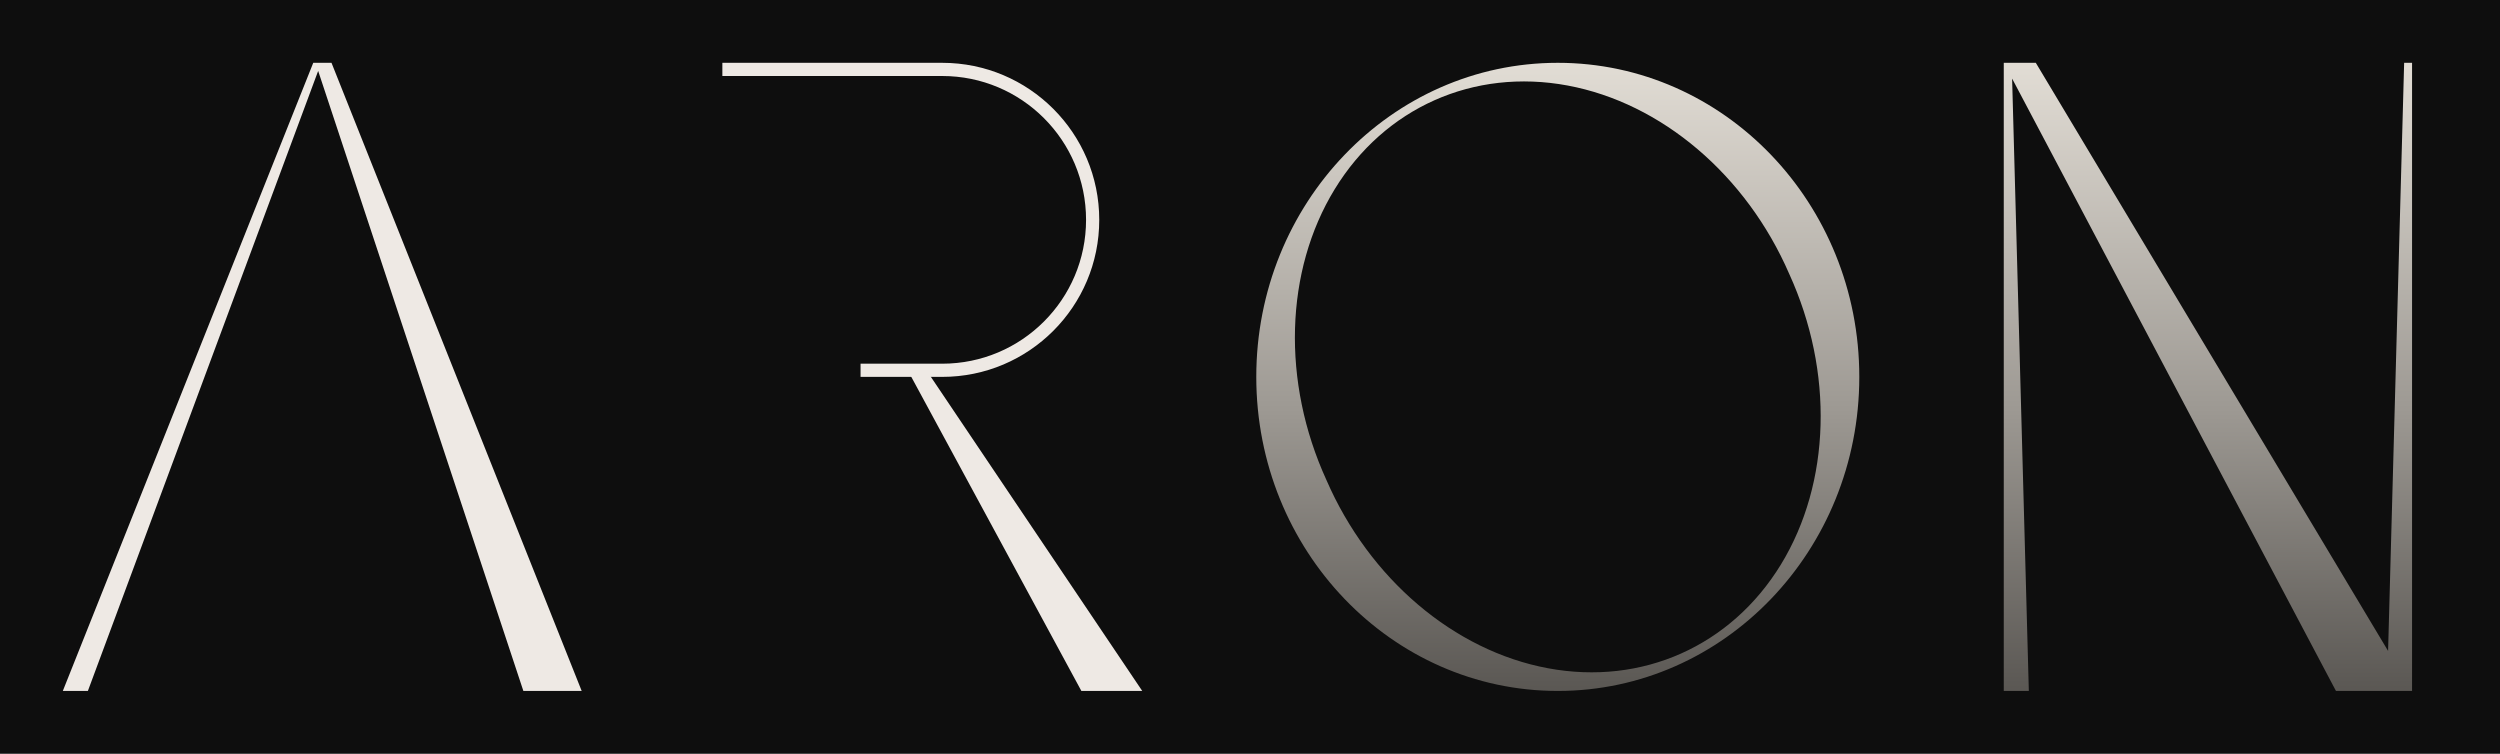
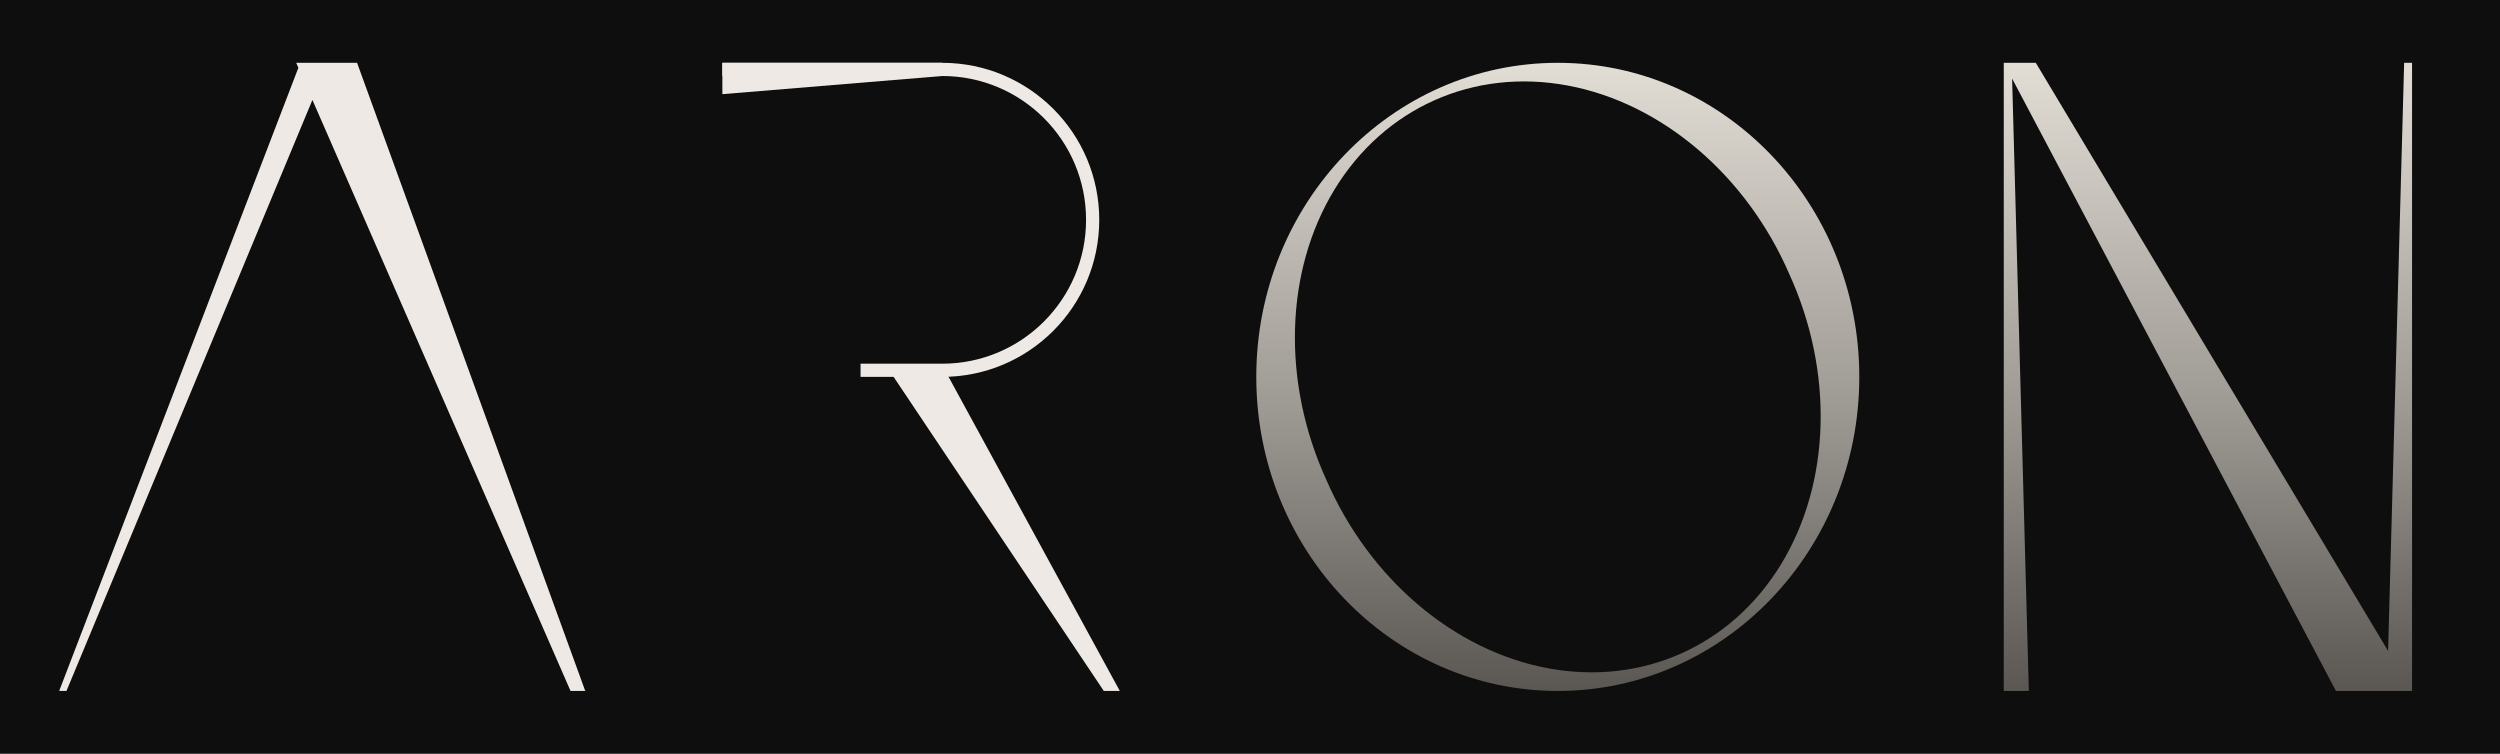
<svg xmlns="http://www.w3.org/2000/svg" width="796" height="240" viewBox="0 20 796 240">
  <rect x="0" y="20" width="796" height="240" fill="#0e0e0e" />
  <defs>
    <linearGradient id="gweighted-based" x1="0" y1="0" x2="0" y2="1">
      <stop offset="0" stop-color="#e2ddd5" />
      <stop offset=".55" stop-color="#9d9993" />
      <stop offset="1" stop-color="#5a5753" />
    </linearGradient>
  </defs>
-   <path d="M99.74 40.00 L102.26 40.00 L27.98 240.00 L20.00 240.00 Z M100.45 40.00 L105.55 40.00 L185.21 240.00 L166.64 240.00 Z" fill="#EEE9E4" />
+   <path d="M95.61 40.00 L104.39 40.00 L21.16 240.00 L18.84 240.00 Z M94.31 40.00 L113.69 40.00 L186.34 240.00 L181.66 240.00 Z" fill="#EEE9E4" />
  <path d="M230 42.1 H300 A47.9 47.9 0 0 1 300 137.9 H274" fill="none" stroke="#EEE9E4" stroke-width="4.2" />
-   <path d="M289.02 137.90 L294.98 137.90 L363.69 240.00 L344.31 240.00 Z" fill="#EEE9E4" />
+   <path d="M230.00 40.00 L300.00 40.00 L300.00 44.20 L230.00 49.98 Z" fill="#EEE9E4" />
+   <path d="M283.12 137.90 L300.88 137.90 L356.55 240.00 L351.45 240.00 Z" fill="#EEE9E4" />
  <path d="M400 140 A96 100 0 1 0 592 140 A96 100 0 1 0 400 140 Z M422.32 172.81 A80.66 95.38 -24.0 1 1 569.68 107.19 A80.66 95.38 -24.0 1 1 422.32 172.81 Z" fill="url(#gweighted-based)" fill-rule="evenodd" />
  <path d="M638.00 40.00 L640.52 40.00 L645.98 240.00 L638.00 240.00 Z M765.48 40.00 L768.00 40.00 L768.00 240.00 L760.02 240.00 Z M638.00 40.00 L648.20 40.00 L768.00 240.00 L743.77 240.00 Z" fill="url(#gweighted-based)" />
</svg>
